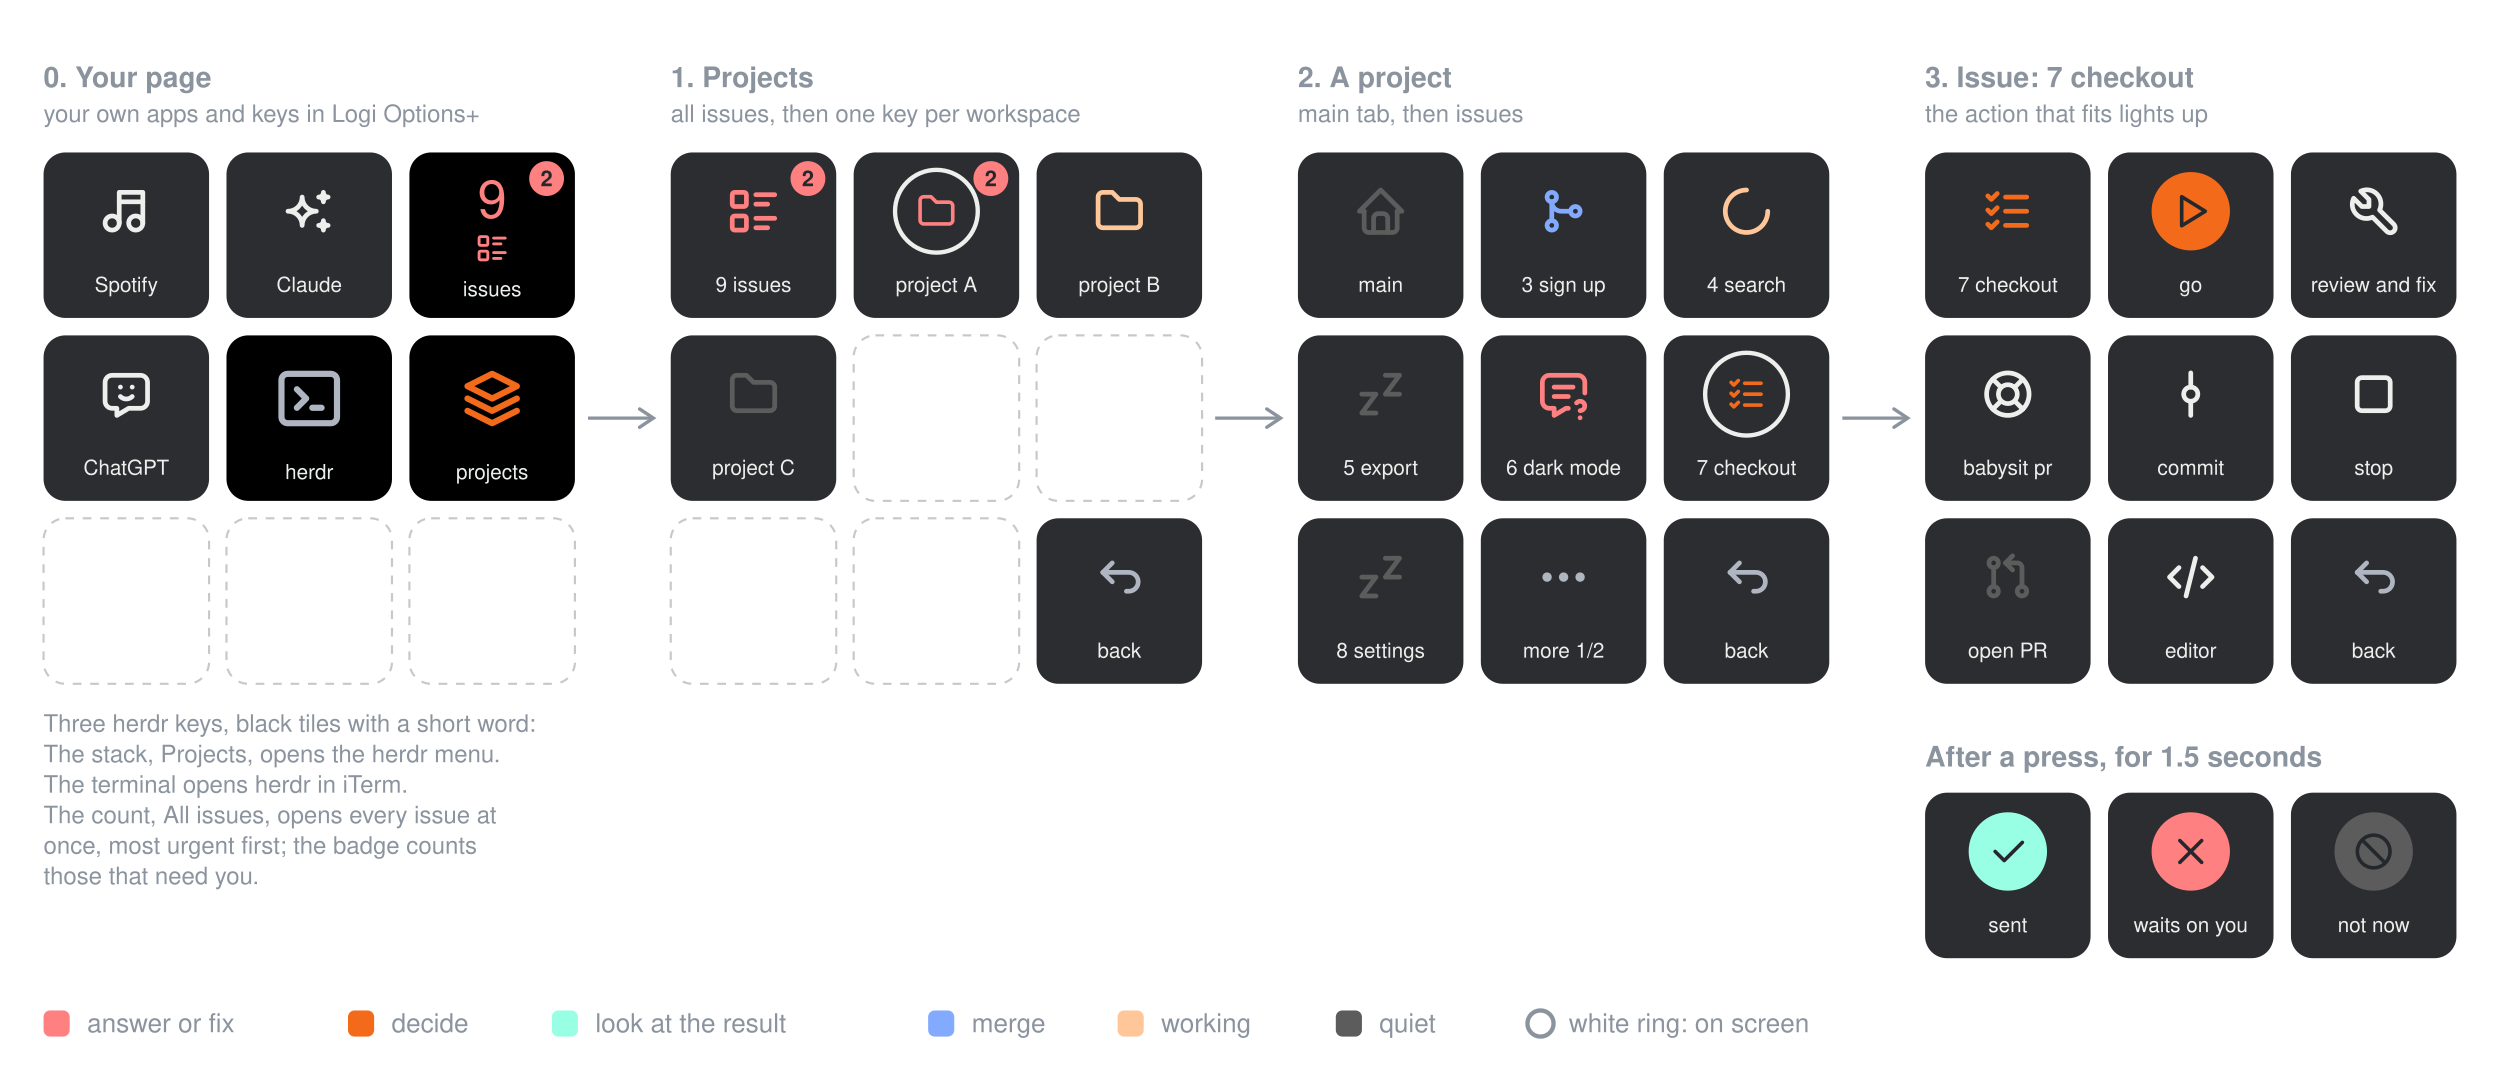
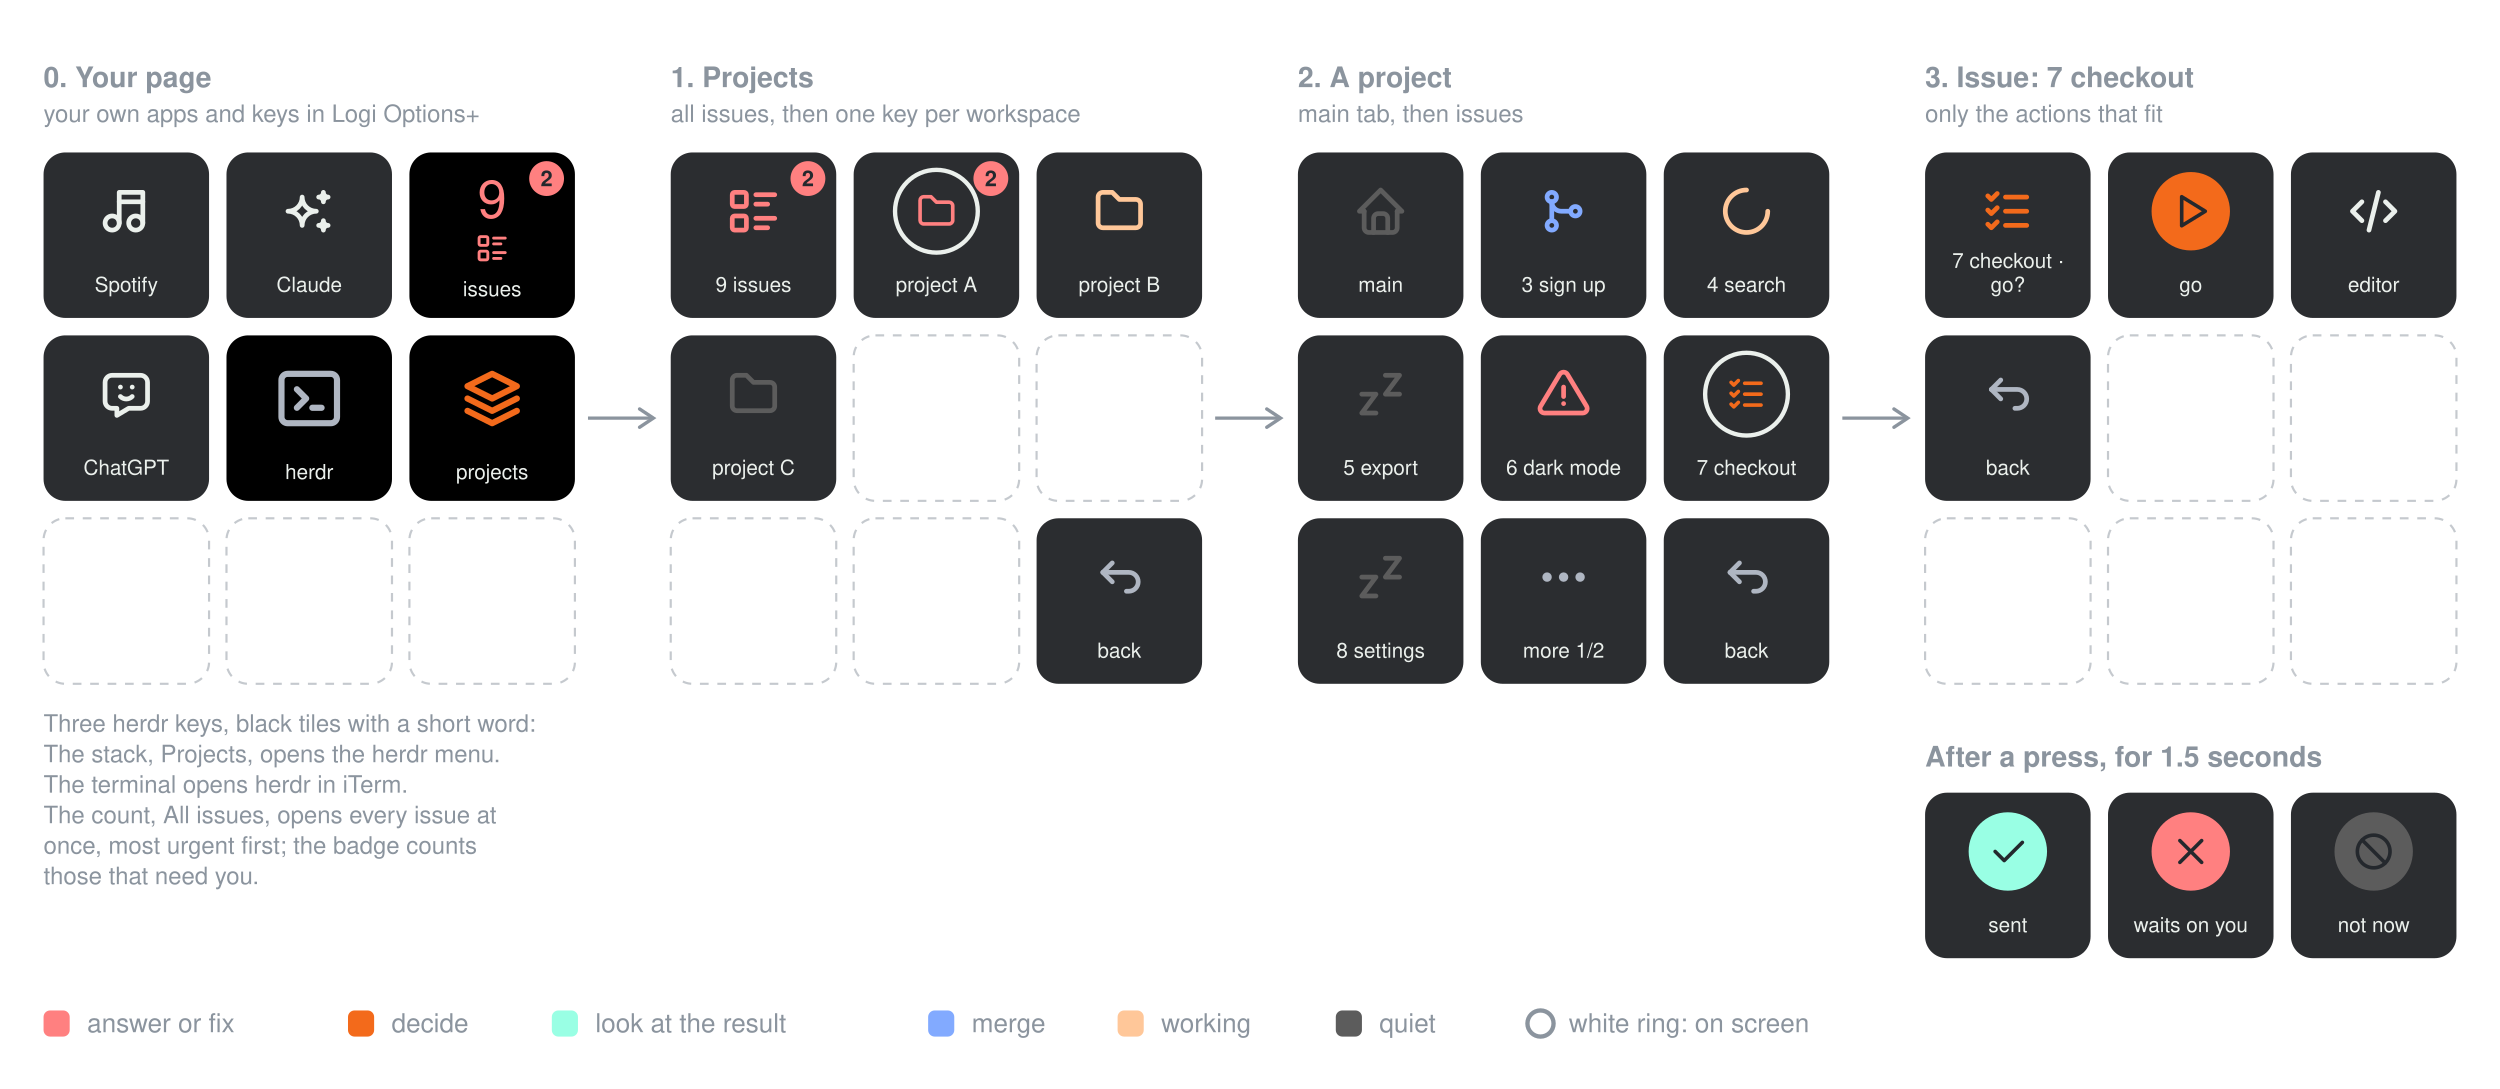
<svg xmlns="http://www.w3.org/2000/svg" viewBox="0 0 1148 500" width="1148" height="500" font-family="-apple-system, BlinkMacSystemFont, 'Segoe UI', Helvetica, Arial, sans-serif">
  <defs>
    <marker id="a" viewBox="0 0 10 10" refX="8" refY="5" markerWidth="7" markerHeight="7" orient="auto">
      <path d="M2 1L8 5L2 9" fill="none" stroke="#8b949e" stroke-width="1.5" stroke-linecap="round" />
    </marker>
  </defs>
  <text x="20" y="40" font-size="13" font-weight="600" fill="#8b949e" text-anchor="start">0. Your page</text>
  <text x="20" y="56" font-size="11" font-weight="400" fill="#8b949e" text-anchor="start">your own apps and keys in Logi Options+</text>
  <rect x="20" y="70" width="76" height="76" rx="10" fill="#2b2d30" />
  <g transform="translate(45.0 84.0) scale(1.083333)" fill="none" stroke="#ebf0ec" stroke-width="2" stroke-linecap="round" stroke-linejoin="round">
    <path d="M3 17a3 3 0 1 0 6 0a3 3 0 0 0 -6 0" />
    <path d="M13 17a3 3 0 1 0 6 0a3 3 0 0 0 -6 0" />
    <path d="M9 17v-13h10v13" />
    <path d="M9 8h10" />
  </g>
  <text x="58.0" y="134" text-anchor="middle" font-size="9.5" fill="#ebf0ec">Spotify</text>
  <rect x="104" y="70" width="76" height="76" rx="10" fill="#2b2d30" />
  <g transform="translate(129.0 84.0) scale(1.083333)" fill="none" stroke="#ebf0ec" stroke-width="2" stroke-linecap="round" stroke-linejoin="round">
    <path d="M16 18a2 2 0 0 1 2 2a2 2 0 0 1 2 -2a2 2 0 0 1 -2 -2a2 2 0 0 1 -2 2zm0 -12a2 2 0 0 1 2 2a2 2 0 0 1 2 -2a2 2 0 0 1 -2 -2a2 2 0 0 1 -2 2zm-7 12a6 6 0 0 1 6 -6a6 6 0 0 1 -6 -6a6 6 0 0 1 -6 6a6 6 0 0 1 6 6z" />
  </g>
  <text x="142.0" y="134" text-anchor="middle" font-size="9.5" fill="#ebf0ec">Claude</text>
  <rect x="188" y="70" width="76" height="76" rx="10" fill="#000000" />
  <text x="226.0" y="100" text-anchor="middle" font-size="24" font-weight="400" fill="#ff8080">9</text>
  <g transform="translate(218.0 106) scale(0.6666667)" fill="none" stroke="#ff8080" stroke-width="2" stroke-linecap="round" stroke-linejoin="round">
    <path d="M13 5h8" />
    <path d="M13 9h5" />
    <path d="M13 15h8" />
    <path d="M13 19h5" />
    <path d="M3 4m0 1a1 1 0 0 1 1 -1h4a1 1 0 0 1 1 1v4a1 1 0 0 1 -1 1h-4a1 1 0 0 1 -1 -1z" />
    <path d="M3 14m0 1a1 1 0 0 1 1 -1h4a1 1 0 0 1 1 1v4a1 1 0 0 1 -1 1h-4a1 1 0 0 1 -1 -1z" />
  </g>
  <text x="226.0" y="136" text-anchor="middle" font-size="9.5" fill="#ebf0ec">issues</text>
  <circle cx="251" cy="82" r="8" fill="#ff8080" />
  <text x="251" y="85.5" text-anchor="middle" font-size="10" font-weight="600" fill="#24282d">2</text>
  <rect x="20" y="154" width="76" height="76" rx="10" fill="#2b2d30" />
  <g transform="translate(45.0 168.0) scale(1.083333)" fill="none" stroke="#ebf0ec" stroke-width="2" stroke-linecap="round" stroke-linejoin="round">
    <path d="M18 4a3 3 0 0 1 3 3v8a3 3 0 0 1 -3 3h-5l-5 3v-3h-2a3 3 0 0 1 -3 -3v-8a3 3 0 0 1 3 -3h12z" />
    <path d="M9.5 9h.01" />
    <path d="M14.5 9h.01" />
    <path d="M9.5 13a3.5 3.5 0 0 0 5 0" />
  </g>
  <text x="58.0" y="218" text-anchor="middle" font-size="9.5" fill="#ebf0ec">ChatGPT</text>
  <rect x="104" y="154" width="76" height="76" rx="10" fill="#000000" />
  <g transform="translate(125.0 166.0) scale(1.416667)" fill="none" stroke="#afb6c2" stroke-width="2" stroke-linecap="round" stroke-linejoin="round">
    <path d="M8 9l3 3l-3 3" />
    <path d="M13 15l3 0" />
    <path d="M3 4m0 2a2 2 0 0 1 2 -2h14a2 2 0 0 1 2 2v12a2 2 0 0 1 -2 2h-14a2 2 0 0 1 -2 -2z" />
  </g>
  <text x="142.0" y="220" text-anchor="middle" font-size="9.5" fill="#ebf0ec">herdr</text>
  <rect x="188" y="154" width="76" height="76" rx="10" fill="#000000" />
  <g transform="translate(209.0 166.0) scale(1.416667)" fill="none" stroke="#f36a1b" stroke-width="2" stroke-linecap="round" stroke-linejoin="round">
    <path d="M12 4l-8 4l8 4l8 -4l-8 -4" />
    <path d="M4 12l8 4l8 -4" />
    <path d="M4 16l8 4l8 -4" />
  </g>
  <text x="226.0" y="220" text-anchor="middle" font-size="9.5" fill="#ebf0ec">projects</text>
  <rect x="20" y="238" width="76" height="76" rx="10" fill="none" stroke="#8b949e" stroke-width="1" stroke-dasharray="4 4" opacity="0.5" />
  <rect x="104" y="238" width="76" height="76" rx="10" fill="none" stroke="#8b949e" stroke-width="1" stroke-dasharray="4 4" opacity="0.5" />
  <rect x="188" y="238" width="76" height="76" rx="10" fill="none" stroke="#8b949e" stroke-width="1" stroke-dasharray="4 4" opacity="0.5" />
  <text x="20" y="336" font-size="11" font-weight="400" fill="#8b949e" text-anchor="start">Three herdr keys, black tiles with a short word:</text>
  <text x="20" y="350" font-size="11" font-weight="400" fill="#8b949e" text-anchor="start">The stack, Projects, opens the herdr menu.</text>
  <text x="20" y="364" font-size="11" font-weight="400" fill="#8b949e" text-anchor="start">The terminal opens herdr in iTerm.</text>
  <text x="20" y="378" font-size="11" font-weight="400" fill="#8b949e" text-anchor="start">The count, All issues, opens every issue at</text>
  <text x="20" y="392" font-size="11" font-weight="400" fill="#8b949e" text-anchor="start">once, most urgent first; the badge counts</text>
  <text x="20" y="406" font-size="11" font-weight="400" fill="#8b949e" text-anchor="start">those that need you.</text>
  <text x="308" y="40" font-size="13" font-weight="600" fill="#8b949e" text-anchor="start">1. Projects</text>
  <text x="308" y="56" font-size="11" font-weight="400" fill="#8b949e" text-anchor="start">all issues, then one key per workspace</text>
  <rect x="308" y="70" width="76" height="76" rx="10" fill="#2b2d30" />
  <g transform="translate(333.0 84.0) scale(1.083333)" fill="none" stroke="#ff8080" stroke-width="2" stroke-linecap="round" stroke-linejoin="round">
    <path d="M13 5h8" />
    <path d="M13 9h5" />
    <path d="M13 15h8" />
    <path d="M13 19h5" />
    <path d="M3 4m0 1a1 1 0 0 1 1 -1h4a1 1 0 0 1 1 1v4a1 1 0 0 1 -1 1h-4a1 1 0 0 1 -1 -1z" />
    <path d="M3 14m0 1a1 1 0 0 1 1 -1h4a1 1 0 0 1 1 1v4a1 1 0 0 1 -1 1h-4a1 1 0 0 1 -1 -1z" />
  </g>
  <circle cx="371" cy="82" r="8" fill="#ff8080" />
  <text x="371" y="85.5" text-anchor="middle" font-size="10" font-weight="600" fill="#24282d">2</text>
  <text x="346.0" y="134" text-anchor="middle" font-size="9.5" fill="#ebf0ec">9 issues</text>
  <rect x="392" y="70" width="76" height="76" rx="10" fill="#2b2d30" />
  <circle cx="430.0" cy="97" r="19" fill="none" stroke="#ebf0ec" stroke-width="2" />
  <g transform="translate(420.0 87.0) scale(0.8333333)" fill="none" stroke="#ff8080" stroke-width="2" stroke-linecap="round" stroke-linejoin="round">
    <path d="M5 4h4l3 3h7a2 2 0 0 1 2 2v8a2 2 0 0 1 -2 2h-14a2 2 0 0 1 -2 -2v-11a2 2 0 0 1 2 -2" />
  </g>
  <circle cx="455" cy="82" r="8" fill="#ff8080" />
  <text x="455" y="85.5" text-anchor="middle" font-size="10" font-weight="600" fill="#24282d">2</text>
  <text x="430.0" y="134" text-anchor="middle" font-size="9.5" fill="#ebf0ec">project A</text>
  <rect x="476" y="70" width="76" height="76" rx="10" fill="#2b2d30" />
  <g transform="translate(501.0 84.0) scale(1.083333)" fill="none" stroke="#ffc799" stroke-width="2" stroke-linecap="round" stroke-linejoin="round">
    <path d="M5 4h4l3 3h7a2 2 0 0 1 2 2v8a2 2 0 0 1 -2 2h-14a2 2 0 0 1 -2 -2v-11a2 2 0 0 1 2 -2" />
  </g>
  <text x="514.0" y="134" text-anchor="middle" font-size="9.5" fill="#ebf0ec">project B</text>
  <rect x="308" y="154" width="76" height="76" rx="10" fill="#2b2d30" />
  <g transform="translate(333.0 168.0) scale(1.083333)" fill="none" stroke="#5c5c5c" stroke-width="2" stroke-linecap="round" stroke-linejoin="round">
    <path d="M5 4h4l3 3h7a2 2 0 0 1 2 2v8a2 2 0 0 1 -2 2h-14a2 2 0 0 1 -2 -2v-11a2 2 0 0 1 2 -2" />
  </g>
  <text x="346.0" y="218" text-anchor="middle" font-size="9.5" fill="#ebf0ec">project C</text>
  <rect x="392" y="154" width="76" height="76" rx="10" fill="none" stroke="#8b949e" stroke-width="1" stroke-dasharray="4 4" opacity="0.5" />
  <rect x="476" y="154" width="76" height="76" rx="10" fill="none" stroke="#8b949e" stroke-width="1" stroke-dasharray="4 4" opacity="0.5" />
  <rect x="308" y="238" width="76" height="76" rx="10" fill="none" stroke="#8b949e" stroke-width="1" stroke-dasharray="4 4" opacity="0.5" />
  <rect x="392" y="238" width="76" height="76" rx="10" fill="none" stroke="#8b949e" stroke-width="1" stroke-dasharray="4 4" opacity="0.5" />
  <rect x="476" y="238" width="76" height="76" rx="10" fill="#2b2d30" />
  <g transform="translate(501.0 252.0) scale(1.083333)" fill="none" stroke="#afb6c2" stroke-width="2" stroke-linecap="round" stroke-linejoin="round">
    <path d="M9 14l-4 -4l4 -4" />
    <path d="M5 10h11a4 4 0 1 1 0 8h-1" />
  </g>
  <text x="514.0" y="302" text-anchor="middle" font-size="9.5" fill="#ebf0ec">back</text>
  <text x="596" y="40" font-size="13" font-weight="600" fill="#8b949e" text-anchor="start">2. A project</text>
  <text x="596" y="56" font-size="11" font-weight="400" fill="#8b949e" text-anchor="start">main tab, then issues</text>
  <rect x="596" y="70" width="76" height="76" rx="10" fill="#2b2d30" />
  <g transform="translate(621.0 84.0) scale(1.083333)" fill="none" stroke="#5c5c5c" stroke-width="2" stroke-linecap="round" stroke-linejoin="round">
    <path d="M5 12l-2 0l9 -9l9 9l-2 0" />
    <path d="M5 12v7a2 2 0 0 0 2 2h10a2 2 0 0 0 2 -2v-7" />
    <path d="M9 21v-6a2 2 0 0 1 2 -2h2a2 2 0 0 1 2 2v6" />
  </g>
  <text x="634.0" y="134" text-anchor="middle" font-size="9.5" fill="#ebf0ec">main</text>
  <rect x="680" y="70" width="76" height="76" rx="10" fill="#2b2d30" />
  <g transform="translate(705.0 84.0) scale(1.083333)" fill="none" stroke="#82aaff" stroke-width="2" stroke-linecap="round" stroke-linejoin="round">
    <path d="M7 18m-2 0a2 2 0 1 0 4 0a2 2 0 1 0 -4 0" />
    <path d="M7 6m-2 0a2 2 0 1 0 4 0a2 2 0 1 0 -4 0" />
    <path d="M17 12m-2 0a2 2 0 1 0 4 0a2 2 0 1 0 -4 0" />
    <path d="M7 8l0 8" />
    <path d="M7 8a4 4 0 0 0 4 4h4" />
  </g>
  <text x="718.0" y="134" text-anchor="middle" font-size="9.5" fill="#ebf0ec">3 sign up</text>
  <rect x="764" y="70" width="76" height="76" rx="10" fill="#2b2d30" />
  <g transform="translate(789.0 84.0) scale(1.083333)" fill="none" stroke="#ffc799" stroke-width="2" stroke-linecap="round" stroke-linejoin="round">
    <path d="M12 3a9 9 0 1 0 9 9" />
  </g>
  <text x="802.0" y="134" text-anchor="middle" font-size="9.5" fill="#ebf0ec">4 search</text>
  <rect x="596" y="154" width="76" height="76" rx="10" fill="#2b2d30" />
  <g transform="translate(621.0 168.0) scale(1.083333)" fill="none" stroke="#5c5c5c" stroke-width="2" stroke-linecap="round" stroke-linejoin="round">
    <path d="M4 12h6l-6 8h6" />
    <path d="M14 4h6l-6 8h6" />
  </g>
  <text x="634.0" y="218" text-anchor="middle" font-size="9.5" fill="#ebf0ec">5 export</text>
  <rect x="680" y="154" width="76" height="76" rx="10" fill="#2b2d30" />
  <g transform="translate(705.0 168.0) scale(1.083333)" fill="none" stroke="#ff8080" stroke-width="2" stroke-linecap="round" stroke-linejoin="round">
-     <path d="M8 9h8" />
-     <path d="M8 13h6" />
-     <path d="M14 18h-1l-5 3v-3h-2a3 3 0 0 1 -3 -3v-8a3 3 0 0 1 3 -3h12a3 3 0 0 1 3 3v4.5" />
-     <path d="M19 22v.01" />
-     <path d="M19 19a2.003 2.003 0 0 0 .914 -3.782a1.98 1.98 0 0 0 -2.414 .483" />
+     <path d="M12 9v4" />
+     <path d="M10.363 3.591l-8.106 13.534a1.914 1.914 0 0 0 1.636 2.871h16.214a1.914 1.914 0 0 0 1.636 -2.87l-8.106 -13.536a1.914 1.914 0 0 0 -3.274 0z" />
+     <path d="M12 16h.01" />
  </g>
  <text x="718.0" y="218" text-anchor="middle" font-size="9.5" fill="#ebf0ec">6 dark mode</text>
  <rect x="764" y="154" width="76" height="76" rx="10" fill="#2b2d30" />
  <circle cx="802.0" cy="181" r="19" fill="none" stroke="#ebf0ec" stroke-width="2" />
  <g transform="translate(792.0 171.0) scale(0.8333333)" fill="none" stroke="#f36a1b" stroke-width="2" stroke-linecap="round" stroke-linejoin="round">
    <path d="M3.5 5.5l1.5 1.5l2.5 -2.5" />
    <path d="M3.5 11.5l1.5 1.5l2.5 -2.5" />
    <path d="M3.5 17.5l1.5 1.5l2.5 -2.5" />
    <path d="M11 6l9 0" />
    <path d="M11 12l9 0" />
    <path d="M11 18l9 0" />
  </g>
  <text x="802.0" y="218" text-anchor="middle" font-size="9.5" fill="#ebf0ec">7 checkout</text>
  <rect x="596" y="238" width="76" height="76" rx="10" fill="#2b2d30" />
  <g transform="translate(621.0 252.0) scale(1.083333)" fill="none" stroke="#5c5c5c" stroke-width="2" stroke-linecap="round" stroke-linejoin="round">
    <path d="M4 12h6l-6 8h6" />
    <path d="M14 4h6l-6 8h6" />
  </g>
  <text x="634.0" y="302" text-anchor="middle" font-size="9.5" fill="#ebf0ec">8 settings</text>
  <rect x="680" y="238" width="76" height="76" rx="10" fill="#2b2d30" />
  <g transform="translate(705.0 252.0) scale(1.083333)" fill="none" stroke="#afb6c2" stroke-width="2" stroke-linecap="round" stroke-linejoin="round">
    <path d="M5 12m-1 0a1 1 0 1 0 2 0a1 1 0 1 0 -2 0" />
    <path d="M12 12m-1 0a1 1 0 1 0 2 0a1 1 0 1 0 -2 0" />
    <path d="M19 12m-1 0a1 1 0 1 0 2 0a1 1 0 1 0 -2 0" />
  </g>
  <text x="718.0" y="302" text-anchor="middle" font-size="9.5" fill="#ebf0ec">more 1/2</text>
  <rect x="764" y="238" width="76" height="76" rx="10" fill="#2b2d30" />
  <g transform="translate(789.0 252.0) scale(1.083333)" fill="none" stroke="#afb6c2" stroke-width="2" stroke-linecap="round" stroke-linejoin="round">
    <path d="M9 14l-4 -4l4 -4" />
    <path d="M5 10h11a4 4 0 1 1 0 8h-1" />
  </g>
  <text x="802.0" y="302" text-anchor="middle" font-size="9.5" fill="#ebf0ec">back</text>
  <text x="884" y="40" font-size="13" font-weight="600" fill="#8b949e" text-anchor="start">3. Issue: 7 checkout</text>
-   <text x="884" y="56" font-size="11" font-weight="400" fill="#8b949e" text-anchor="start">the action that fits lights up</text>
+   <text x="884" y="56" font-size="11" font-weight="400" fill="#8b949e" text-anchor="start">only the actions that fit</text>
  <rect x="884" y="70" width="76" height="76" rx="10" fill="#2b2d30" />
  <g transform="translate(909.0 84.0) scale(1.083333)" fill="none" stroke="#f36a1b" stroke-width="2" stroke-linecap="round" stroke-linejoin="round">
    <path d="M3.5 5.5l1.5 1.5l2.5 -2.5" />
    <path d="M3.5 11.5l1.5 1.5l2.5 -2.5" />
    <path d="M3.5 17.5l1.5 1.5l2.5 -2.5" />
    <path d="M11 6l9 0" />
    <path d="M11 12l9 0" />
    <path d="M11 18l9 0" />
  </g>
-   <text x="922.0" y="134" text-anchor="middle" font-size="9.5" fill="#ebf0ec">7 checkout</text>
+   <text x="922.0" y="123" text-anchor="middle" font-size="9.5" fill="#ebf0ec">7 checkout ·</text>
+   <text x="922.0" y="134" text-anchor="middle" font-size="9.5" fill="#ebf0ec">go?</text>
  <rect x="968" y="70" width="76" height="76" rx="10" fill="#2b2d30" />
  <circle cx="1006.0" cy="97" r="18" fill="#f36a1b" />
  <g transform="translate(996.0 87.0) scale(0.8333333)" fill="none" stroke="#24282d" stroke-width="2" stroke-linecap="round" stroke-linejoin="round">
    <path d="M7 4v16l13 -8z" />
  </g>
  <text x="1006.0" y="134" text-anchor="middle" font-size="9.5" fill="#ebf0ec">go</text>
  <rect x="1052" y="70" width="76" height="76" rx="10" fill="#2b2d30" />
  <g transform="translate(1077.0 84.0) scale(1.083333)" fill="none" stroke="#ebf0ec" stroke-width="2" stroke-linecap="round" stroke-linejoin="round">
-     <path d="M7 10h3v-3l-3.5 -3.5a6 6 0 0 1 8 8l6 6a2 2 0 0 1 -3 3l-6 -6a6 6 0 0 1 -8 -8l3.5 3.5" />
-   </g>
-   <text x="1090.0" y="134" text-anchor="middle" font-size="9.5" fill="#ebf0ec">review and fix</text>
-   <rect x="884" y="154" width="76" height="76" rx="10" fill="#2b2d30" />
-   <g transform="translate(909.0 168.0) scale(1.083333)" fill="none" stroke="#ebf0ec" stroke-width="2" stroke-linecap="round" stroke-linejoin="round">
-     <path d="M12 12m-4 0a4 4 0 1 0 8 0a4 4 0 1 0 -8 0" />
-     <path d="M12 12m-9 0a9 9 0 1 0 18 0a9 9 0 1 0 -18 0" />
-     <path d="M15 15l3.35 3.35" />
-     <path d="M9 15l-3.35 3.35" />
-     <path d="M5.65 5.65l3.35 3.35" />
-     <path d="M18.35 5.65l-3.35 3.35" />
-   </g>
-   <text x="922.0" y="218" text-anchor="middle" font-size="9.5" fill="#ebf0ec">babysit pr</text>
-   <rect x="968" y="154" width="76" height="76" rx="10" fill="#2b2d30" />
-   <g transform="translate(993.0 168.0) scale(1.083333)" fill="none" stroke="#ebf0ec" stroke-width="2" stroke-linecap="round" stroke-linejoin="round">
-     <path d="M12 12m-3 0a3 3 0 1 0 6 0a3 3 0 1 0 -6 0" />
-     <path d="M12 3l0 6" />
-     <path d="M12 15l0 6" />
-   </g>
-   <text x="1006.0" y="218" text-anchor="middle" font-size="9.5" fill="#ebf0ec">commit</text>
-   <rect x="1052" y="154" width="76" height="76" rx="10" fill="#2b2d30" />
-   <g transform="translate(1077.0 168.0) scale(1.083333)" fill="none" stroke="#ebf0ec" stroke-width="2" stroke-linecap="round" stroke-linejoin="round">
-     <path d="M5 5m0 2a2 2 0 0 1 2 -2h10a2 2 0 0 1 2 2v10a2 2 0 0 1 -2 2h-10a2 2 0 0 1 -2 -2z" />
-   </g>
-   <text x="1090.0" y="218" text-anchor="middle" font-size="9.5" fill="#ebf0ec">stop</text>
-   <rect x="884" y="238" width="76" height="76" rx="10" fill="#2b2d30" />
-   <g transform="translate(909.0 252.0) scale(1.083333)" fill="none" stroke="#5c5c5c" stroke-width="2" stroke-linecap="round" stroke-linejoin="round">
-     <path d="M6 18m-2 0a2 2 0 1 0 4 0a2 2 0 1 0 -4 0" />
-     <path d="M6 6m-2 0a2 2 0 1 0 4 0a2 2 0 1 0 -4 0" />
-     <path d="M18 18m-2 0a2 2 0 1 0 4 0a2 2 0 1 0 -4 0" />
-     <path d="M6 8l0 8" />
-     <path d="M11 6h5a2 2 0 0 1 2 2v8" />
-     <path d="M14 9l-3 -3l3 -3" />
-   </g>
-   <text x="922.0" y="302" text-anchor="middle" font-size="9.5" fill="#ebf0ec">open PR</text>
-   <rect x="968" y="238" width="76" height="76" rx="10" fill="#2b2d30" />
-   <g transform="translate(993.0 252.0) scale(1.083333)" fill="none" stroke="#ebf0ec" stroke-width="2" stroke-linecap="round" stroke-linejoin="round">
    <path d="M7 8l-4 4l4 4" />
    <path d="M17 8l4 4l-4 4" />
    <path d="M14 4l-4 16" />
  </g>
-   <text x="1006.0" y="302" text-anchor="middle" font-size="9.5" fill="#ebf0ec">editor</text>
-   <rect x="1052" y="238" width="76" height="76" rx="10" fill="#2b2d30" />
-   <g transform="translate(1077.0 252.0) scale(1.083333)" fill="none" stroke="#afb6c2" stroke-width="2" stroke-linecap="round" stroke-linejoin="round">
+   <text x="1090.0" y="134" text-anchor="middle" font-size="9.5" fill="#ebf0ec">editor</text>
+   <rect x="884" y="154" width="76" height="76" rx="10" fill="#2b2d30" />
+   <g transform="translate(909.0 168.0) scale(1.083333)" fill="none" stroke="#afb6c2" stroke-width="2" stroke-linecap="round" stroke-linejoin="round">
    <path d="M9 14l-4 -4l4 -4" />
    <path d="M5 10h11a4 4 0 1 1 0 8h-1" />
  </g>
-   <text x="1090.0" y="302" text-anchor="middle" font-size="9.5" fill="#ebf0ec">back</text>
+   <text x="922.0" y="218" text-anchor="middle" font-size="9.5" fill="#ebf0ec">back</text>
+   <rect x="968" y="154" width="76" height="76" rx="10" fill="none" stroke="#8b949e" stroke-width="1" stroke-dasharray="4 4" opacity="0.5" />
+   <rect x="1052" y="154" width="76" height="76" rx="10" fill="none" stroke="#8b949e" stroke-width="1" stroke-dasharray="4 4" opacity="0.5" />
+   <rect x="884" y="238" width="76" height="76" rx="10" fill="none" stroke="#8b949e" stroke-width="1" stroke-dasharray="4 4" opacity="0.5" />
+   <rect x="968" y="238" width="76" height="76" rx="10" fill="none" stroke="#8b949e" stroke-width="1" stroke-dasharray="4 4" opacity="0.5" />
+   <rect x="1052" y="238" width="76" height="76" rx="10" fill="none" stroke="#8b949e" stroke-width="1" stroke-dasharray="4 4" opacity="0.5" />
  <text x="884" y="352" font-size="13" font-weight="600" fill="#8b949e" text-anchor="start">After a press, for 1.5 seconds</text>
  <rect x="884" y="364" width="76" height="76" rx="10" fill="#2b2d30" />
  <circle cx="922.0" cy="391" r="18" fill="#99ffe4" />
  <g transform="translate(912.0 381.0) scale(0.8333333)" fill="none" stroke="#24282d" stroke-width="2" stroke-linecap="round" stroke-linejoin="round">
    <path d="M5 12l5 5l10 -10" />
  </g>
  <text x="922.0" y="428" text-anchor="middle" font-size="9.5" fill="#ebf0ec">sent</text>
  <rect x="968" y="364" width="76" height="76" rx="10" fill="#2b2d30" />
  <circle cx="1006.0" cy="391" r="18" fill="#ff8080" />
  <g transform="translate(996.0 381.0) scale(0.8333333)" fill="none" stroke="#24282d" stroke-width="2" stroke-linecap="round" stroke-linejoin="round">
    <path d="M18 6l-12 12" />
    <path d="M6 6l12 12" />
  </g>
  <text x="1006.0" y="428" text-anchor="middle" font-size="9.5" fill="#ebf0ec">waits on you</text>
  <rect x="1052" y="364" width="76" height="76" rx="10" fill="#2b2d30" />
  <circle cx="1090.0" cy="391" r="18" fill="#5c5c5c" />
  <g transform="translate(1080.0 381.0) scale(0.8333333)" fill="none" stroke="#24282d" stroke-width="2" stroke-linecap="round" stroke-linejoin="round">
    <path d="M12 12m-9 0a9 9 0 1 0 18 0a9 9 0 1 0 -18 0" />
    <path d="M5.7 5.7l12.6 12.6" />
  </g>
  <text x="1090.0" y="428" text-anchor="middle" font-size="9.5" fill="#ebf0ec">not now</text>
  <line x1="270" y1="192.0" x2="300" y2="192.0" stroke="#8b949e" stroke-width="1.5" marker-end="url(#a)" />
  <line x1="558" y1="192.0" x2="588" y2="192.0" stroke="#8b949e" stroke-width="1.5" marker-end="url(#a)" />
  <line x1="846" y1="192.0" x2="876" y2="192.0" stroke="#8b949e" stroke-width="1.5" marker-end="url(#a)" />
  <rect x="20" y="464" width="12" height="12" rx="3" fill="#ff8080" />
  <text x="40" y="474" font-size="12" font-weight="400" fill="#8b949e" text-anchor="start">answer or fix</text>
  <rect x="159.8" y="464" width="12" height="12" rx="3" fill="#f36a1b" />
  <text x="179.8" y="474" font-size="12" font-weight="400" fill="#8b949e" text-anchor="start">decide</text>
  <rect x="253.4" y="464" width="12" height="12" rx="3" fill="#99ffe4" />
  <text x="273.4" y="474" font-size="12" font-weight="400" fill="#8b949e" text-anchor="start">look at the result</text>
  <rect x="426.2" y="464" width="12" height="12" rx="3" fill="#82aaff" />
  <text x="446.2" y="474" font-size="12" font-weight="400" fill="#8b949e" text-anchor="start">merge</text>
  <rect x="513.2" y="464" width="12" height="12" rx="3" fill="#ffc799" />
  <text x="533.2" y="474" font-size="12" font-weight="400" fill="#8b949e" text-anchor="start">working</text>
  <rect x="613.4" y="464" width="12" height="12" rx="3" fill="#5c5c5c" />
  <text x="633.4" y="474" font-size="12" font-weight="400" fill="#8b949e" text-anchor="start">quiet</text>
  <circle cx="707.4" cy="470" r="6" fill="none" stroke="#8b949e" stroke-width="2" />
  <text x="720.4" y="474" font-size="12" font-weight="400" fill="#8b949e" text-anchor="start">white ring: on screen</text>
</svg>
